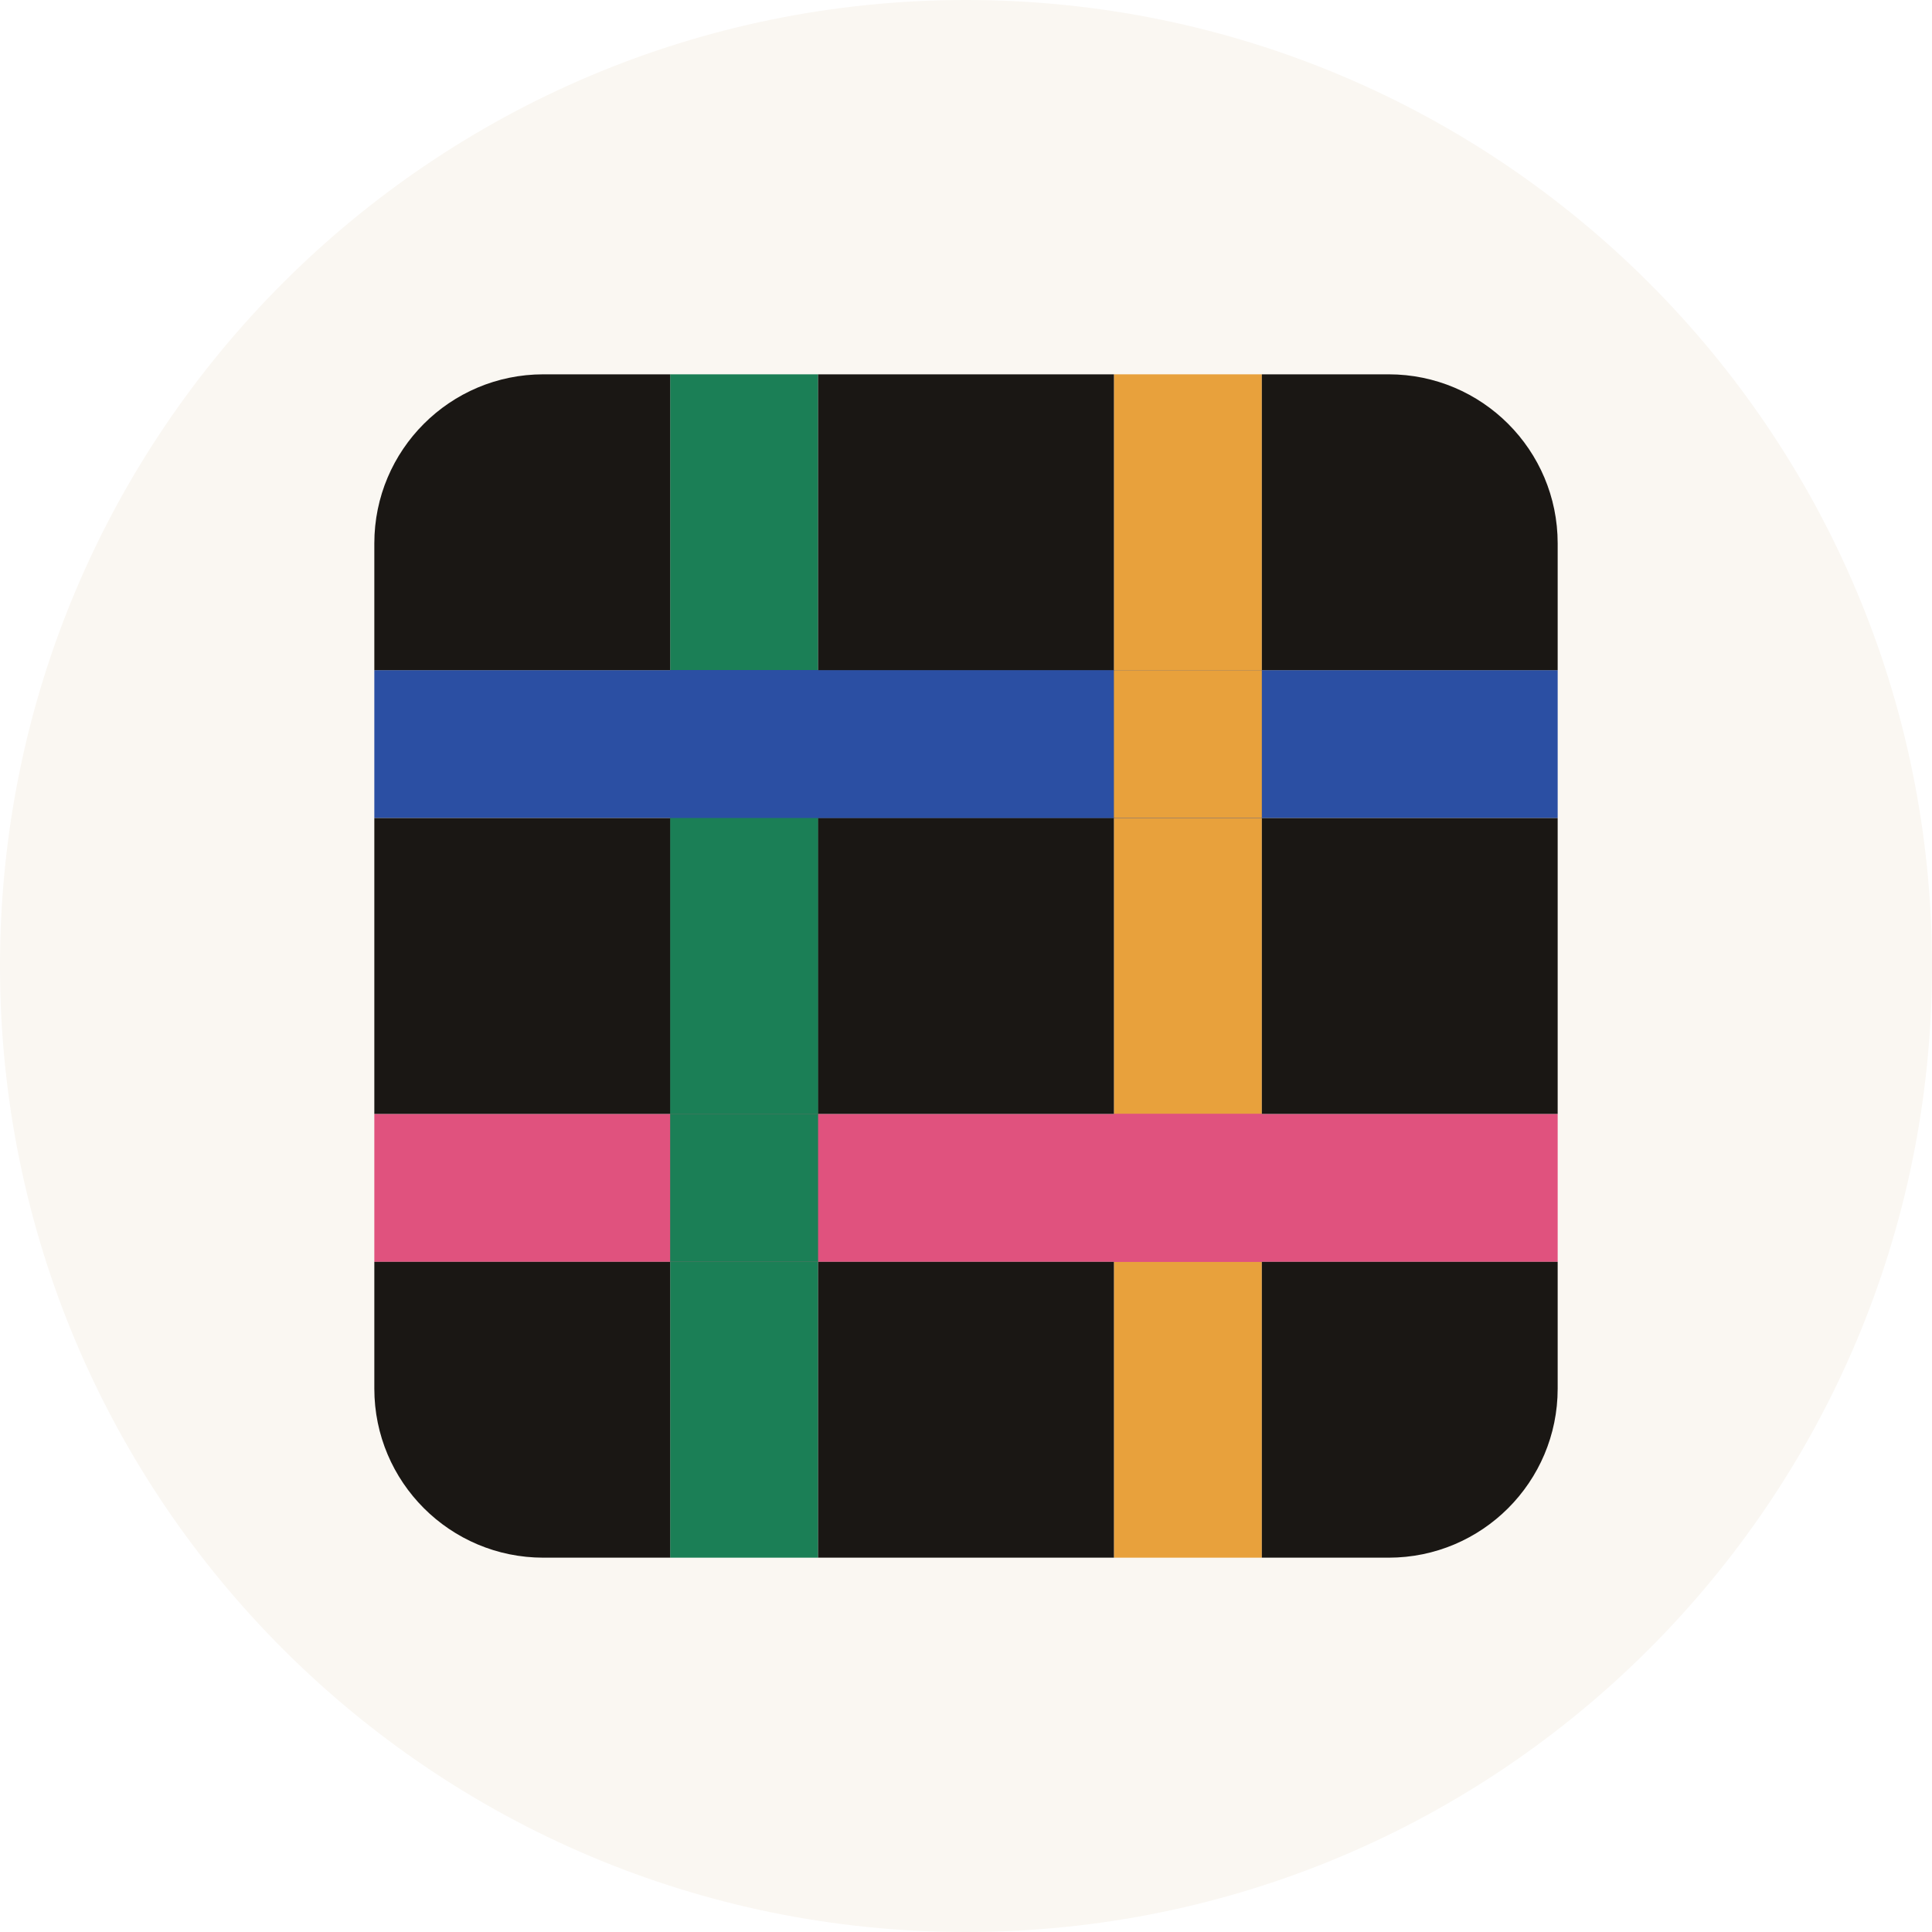
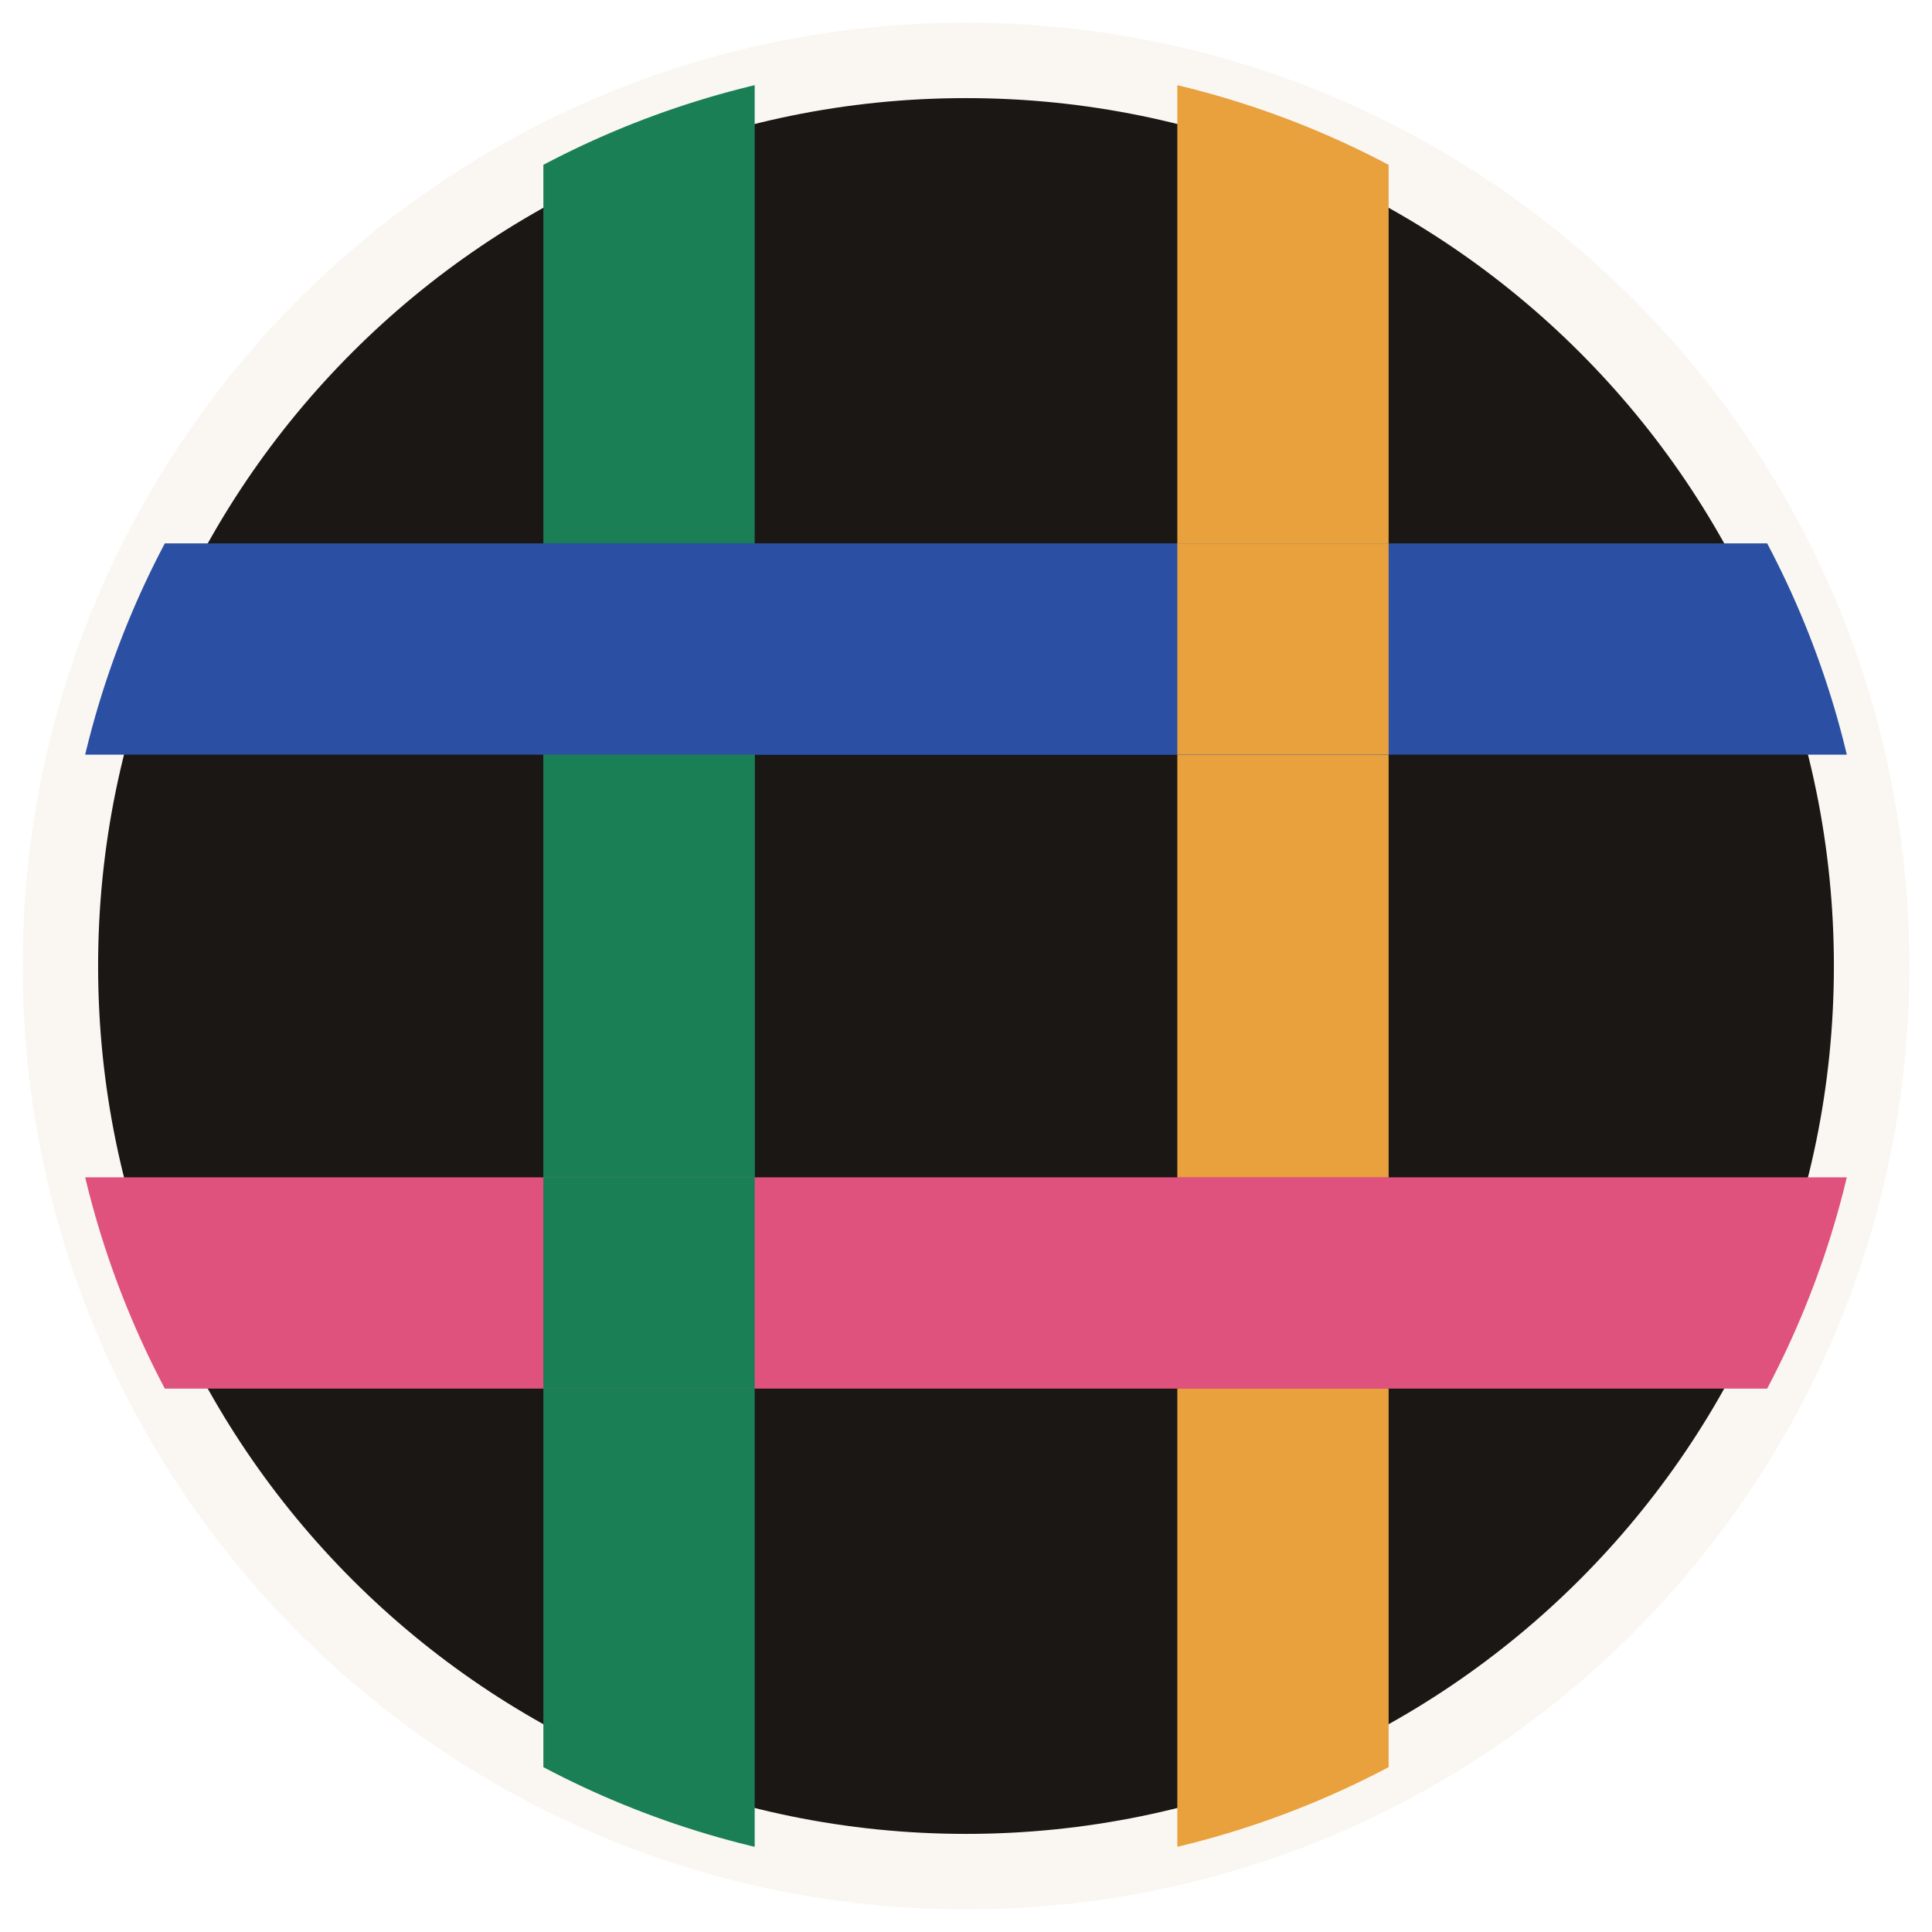
<svg xmlns="http://www.w3.org/2000/svg" viewBox="0 0 64 64" role="img" aria-label="Mosaico Telar">
-   <circle cx="32" cy="32" r="32" fill="#FAF7F2" />
-   <g transform="translate(32 32) scale(.7) translate(-32 -32)">
-     <rect fill="#1B7F56" x="18" y="4" width="7" height="56" />
-     <rect fill="#E8A13C" x="39" y="4" width="7" height="56" />
-     <rect fill="#2B4FA3" x="4" y="18" width="56" height="7" />
-     <rect fill="#E0527E" x="4" y="39" width="56" height="7" />
+   <defs>
+     <clipPath id="d">
+       <circle cx="32" cy="32" r="30" />
+     </clipPath>
+   </defs>
+   <circle cx="32" cy="32" r="30" fill="#1A1714" stroke="#FAF7F2" stroke-width="2.5" />
+   <g clip-path="url(#d)">
+     <rect fill="#1B7F56" x="18" y="0" width="7" height="64" />
+     <rect fill="#E8A13C" x="39" y="0" width="7" height="64" />
+     <rect fill="#2B4FA3" x="0" y="18" width="64" height="7" />
+     <rect fill="#E0527E" x="0" y="39" width="64" height="7" />
    <rect fill="#2B4FA3" x="18" y="18" width="28" height="7" />
    <rect fill="#E8A13C" x="39" y="18" width="7" height="7" />
    <rect fill="#1B7F56" x="18" y="39" width="7" height="7" />
    <rect fill="#E0527E" x="39" y="39" width="7" height="7" />
    <rect fill="#1B7F56" x="18" y="25" width="7" height="14" />
-     <path fill="#1A1714" d="M12 4H18V18H4V12a8 8 0 0 1 8-8ZM25 4H39V18H25ZM46 4H52a8 8 0 0 1 8 8V18H46ZM4 25H18V39H4ZM25 25H39V39H25ZM46 25H60V39H46ZM4 46H18V60H12a8 8 0 0 1-8-8ZM25 46H39V60H25ZM46 46H60V52a8 8 0 0 1-8 8H46Z" />
  </g>
</svg>
